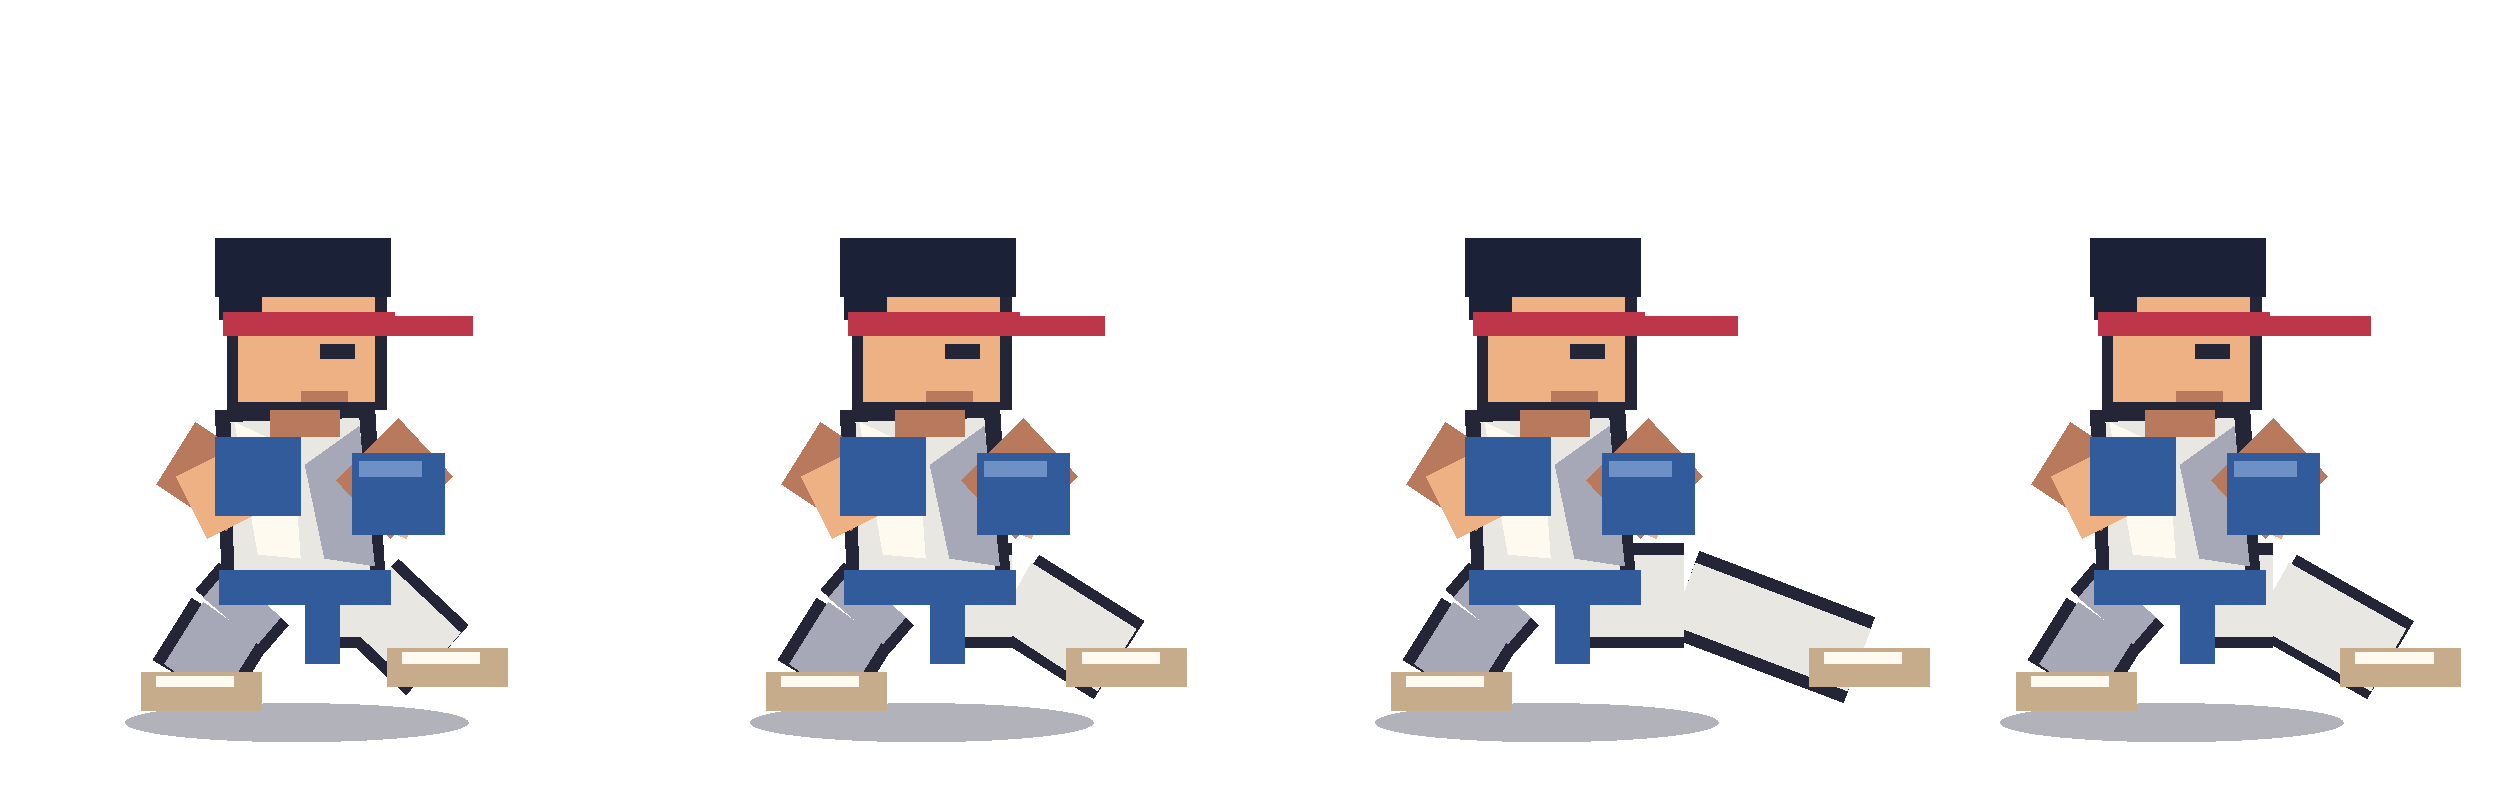
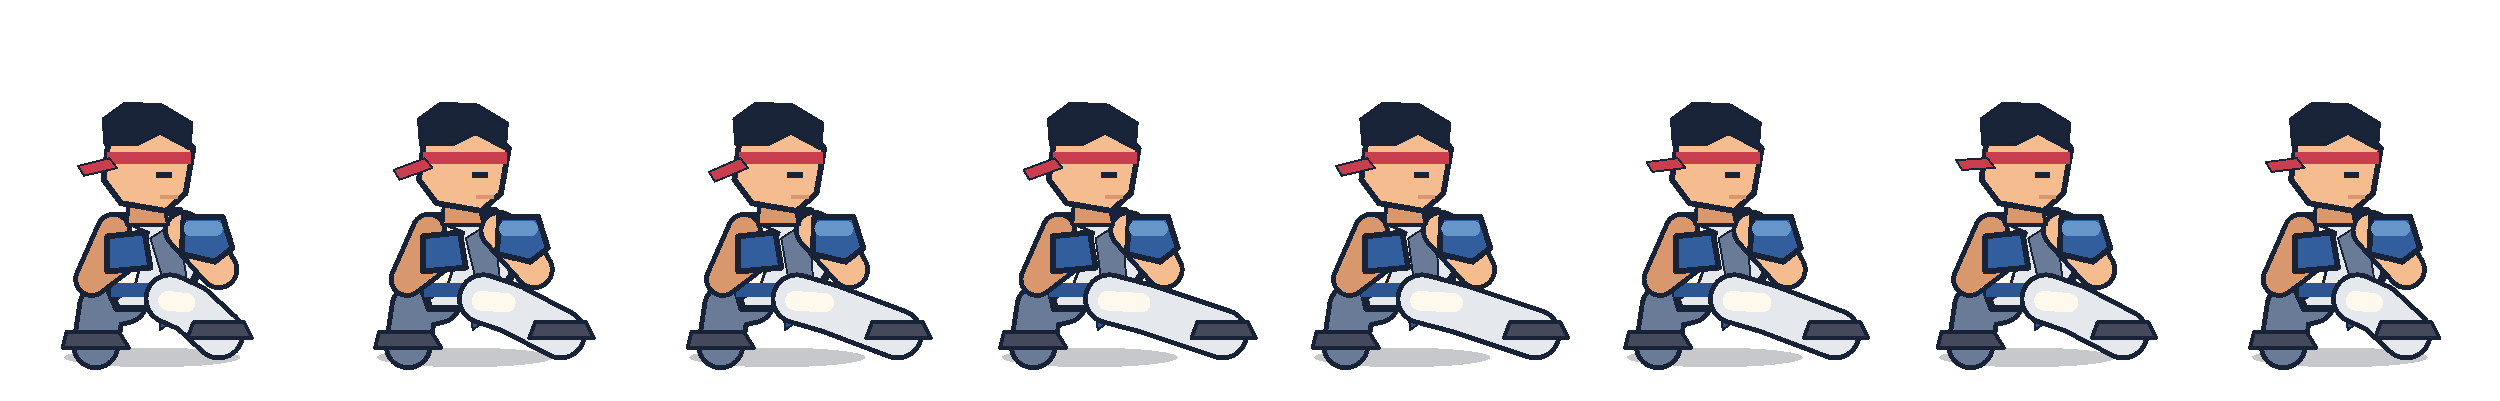
- <svg xmlns="http://www.w3.org/2000/svg" width="640" height="205" viewBox="0 0 640 205">
+ <svg xmlns="http://www.w3.org/2000/svg" width="1280" height="205" viewBox="0 0 1280 205">
  <g shape-rendering="crispEdges">
    <g transform="translate(0 0)">
-       <ellipse cx="76" cy="185" rx="44" ry="5" fill="#202238" opacity=".35" />
-       <polygon points="56,144 50,151 68,167 74,160" fill="#242638" />
-       <polygon points="49,153 39,169 59,181 69,165" fill="#242638" />
-       <polygon points="58,146 52,153 66,165 72,158" fill="#a6a7b7" />
-       <polygon points="52,154 42,170 56,180 66,164" fill="#a6a7b7" />
-       <rect x="36" y="172" width="31" height="10" fill="#c7ac8b" />
-       <rect x="40" y="173" width="20" height="3" fill="#fffaf0" />
-       <polygon points="83,166 94,166 94,139 83,139" fill="#242638" />
-       <polygon points="86,161 104,178 120,160 102,143" fill="#242638" />
-       <polygon points="83,163 94,163 94,142 83,142" fill="#e9e7e2" />
-       <polygon points="88,159 106,176 118,162 100,145" fill="#e9e7e2" />
-       <rect x="99" y="166" width="31" height="10" fill="#c7ac8b" />
-       <rect x="103" y="167" width="20" height="3" fill="#fffaf0" />
-       <polygon points="55,105 96,104 99,153 57,154" fill="#242638" />
-       <polygon points="59,108 92,107 95,148 60,149" fill="#e9e7e2" />
-       <polygon points="60,108 75,115 77,143 66,142" fill="#fffaf0" />
-       <polygon points="92,109 78,119 83,143 96,145" fill="#a6a7b7" />
-       <rect x="56" y="146" width="44" height="9" fill="#315b9b" />
-       <rect x="78" y="151" width="9" height="19" fill="#315b9b" />
-       <polygon points="50,108 40,124 58,136 68,120" fill="#b8795c" />
-       <polygon points="53,138 69,130 61,114 45,122" fill="#edb183" />
-       <rect x="55" y="112" width="22" height="20" fill="#315b9b" />
-       <polygon points="86,123 100,138 116,122 102,107" fill="#b8795c" />
-       <polygon points="112,122 103,118 95,134 104,138" fill="#edb183" />
-       <rect x="90" y="116" width="24" height="21" fill="#315b9b" />
-       <rect x="92" y="118" width="16" height="4" fill="#6d90c5" />
-       <rect x="69" y="99" width="18" height="13" fill="#b8795c" />
-       <rect x="58" y="66" width="41" height="39" fill="#242638" />
-       <rect x="61" y="69" width="35" height="34" fill="#edb183" />
-       <rect x="55" y="61" width="45" height="15" fill="#1b2136" />
-       <rect x="56" y="72" width="11" height="10" fill="#1b2136" />
-       <rect x="57" y="80" width="44" height="6" fill="#bd3649" />
-       <rect x="99" y="81" width="22" height="5" fill="#bd3649" />
-       <rect x="82" y="88" width="9" height="4" fill="#242638" />
-       <rect x="77" y="100" width="12" height="3" fill="#b8795c" />
+       <ellipse cx="78" cy="183" rx="45" ry="5" fill="#111728" opacity=".24" />
+       <path d="M 64,154 L 52,157 L 49,177" fill="none" stroke="#182337" stroke-width="25" stroke-linejoin="round" stroke-linecap="round" />
+       <path d="M 64,154 L 52,157 L 49,177" fill="none" stroke="#697b96" stroke-width="20" stroke-linejoin="round" stroke-linecap="round" />
+       <polygon points="34,170 61,170 66,178 32,178" fill="#44495c" stroke="#182337" stroke-width="2" stroke-linejoin="round" />
+       <polygon points="58,111 92,108 101,140 92,158 60,158 52,140" fill="#e5e9ed" stroke="#182337" stroke-width="4" stroke-linejoin="round" />
+       <polygon points="59,112 76,119 69,147 60,153" fill="#fff9ed" stroke="#182337" stroke-width="1.5" stroke-linejoin="round" />
+       <polygon points="91,113 77,122 84,145 97,152" fill="#697b96" stroke="#182337" stroke-width="1" stroke-linejoin="round" />
+       <rect x="57" y="145" width="43" height="7" fill="#2d5592" />
+       <polygon points="80,147 87,147 90,163 82,169" fill="#2d5592" stroke="#182337" stroke-width="1" stroke-linejoin="round" />
+       <path d="M 87,153 L 98,158 L 112,171" fill="none" stroke="#182337" stroke-width="27" stroke-linejoin="round" stroke-linecap="round" />
+       <path d="M 87,153 L 98,158 L 112,171" fill="none" stroke="#e5e9ed" stroke-width="22" stroke-linejoin="round" stroke-linecap="round" />
+       <path d="M 86,154 L 95,155" fill="none" stroke="#fff9ed" stroke-width="10" stroke-linejoin="round" stroke-linecap="round" />
+       <path d="M 86,154 L 95,155" fill="none" stroke="#fff9ed" stroke-width="5" stroke-linejoin="round" stroke-linecap="round" />
+       <polygon points="99,165 125,165 129,173 96,173" fill="#44495c" stroke="#182337" stroke-width="2" stroke-linejoin="round" />
+       <path d="M 58,118 L 47,143 L 64,130" fill="none" stroke="#182337" stroke-width="19" stroke-linejoin="round" stroke-linecap="round" />
+       <path d="M 58,118 L 47,143 L 64,130" fill="none" stroke="#d9976e" stroke-width="14" stroke-linejoin="round" stroke-linecap="round" />
+       <polygon points="55,121 74,119 77,137 55,139" fill="#335e9d" stroke="#182337" stroke-width="3" stroke-linejoin="round" />
+       <path d="M 94,118 L 112,138 L 103,122" fill="none" stroke="#182337" stroke-width="21" stroke-linejoin="round" stroke-linecap="round" />
+       <path d="M 94,118 L 112,138 L 103,122" fill="none" stroke="#f5bd8f" stroke-width="16" stroke-linejoin="round" stroke-linecap="round" />
+       <polygon points="94,111 114,111 119,127 110,134 93,130" fill="#335e9d" stroke="#182337" stroke-width="3" stroke-linejoin="round" />
+       <path d="M 98,117 L 110,117" fill="none" stroke="#6695c9" stroke-width="8" stroke-linejoin="round" stroke-linecap="round" />
+       <path d="M 98,117 L 110,117" fill="none" stroke="#6695c9" stroke-width="3" stroke-linejoin="round" stroke-linecap="round" />
+       <polygon points="66,101 83,101 86,115 65,115" fill="#d9976e" stroke="#182337" stroke-width="2" stroke-linejoin="round" />
+       <polygon points="56,69 90,66 99,76 95,99 85,108 62,104 53,92" fill="#f5bd8f" stroke="#182337" stroke-width="3" stroke-linejoin="round" />
+       <polygon points="54,74 53,61 64,53 83,54 98,63 97,76 82,68 70,74" fill="#192438" stroke="#182337" stroke-width="2" stroke-linejoin="round" />
+       <rect x="55" y="78" width="43" height="6" fill="#c83e4f" />
+       <polygon points="56,81 40,85 43,90 60,86" fill="#c83e4f" stroke="#182337" stroke-width="1" stroke-linejoin="round" />
+       <rect x="80" y="88" width="8" height="3" fill="#182337" />
+       <rect x="82" y="100" width="9" height="2" fill="#d9976e" />
    </g>
    <g transform="translate(160 0)">
-       <ellipse cx="76" cy="185" rx="44" ry="5" fill="#202238" opacity=".35" />
-       <polygon points="56,144 50,151 68,167 74,160" fill="#242638" />
-       <polygon points="49,153 39,169 59,181 69,165" fill="#242638" />
-       <polygon points="58,146 52,153 66,165 72,158" fill="#a6a7b7" />
-       <polygon points="52,154 42,170 56,180 66,164" fill="#a6a7b7" />
-       <rect x="36" y="172" width="31" height="10" fill="#c7ac8b" />
-       <rect x="40" y="173" width="20" height="3" fill="#fffaf0" />
-       <polygon points="83,166 99,166 99,139 83,139" fill="#242638" />
-       <polygon points="93,162 120,179 133,159 106,142" fill="#242638" />
-       <polygon points="83,163 99,163 99,142 83,142" fill="#e9e7e2" />
-       <polygon points="95,160 121,177 131,161 104,144" fill="#e9e7e2" />
-       <rect x="113" y="166" width="31" height="10" fill="#c7ac8b" />
-       <rect x="117" y="167" width="20" height="3" fill="#fffaf0" />
-       <polygon points="55,105 96,104 99,153 57,154" fill="#242638" />
-       <polygon points="59,108 92,107 95,148 60,149" fill="#e9e7e2" />
-       <polygon points="60,108 75,115 77,143 66,142" fill="#fffaf0" />
-       <polygon points="92,109 78,119 83,143 96,145" fill="#a6a7b7" />
-       <rect x="56" y="146" width="44" height="9" fill="#315b9b" />
-       <rect x="78" y="151" width="9" height="19" fill="#315b9b" />
-       <polygon points="50,108 40,124 58,136 68,120" fill="#b8795c" />
-       <polygon points="53,138 69,130 61,114 45,122" fill="#edb183" />
-       <rect x="55" y="112" width="22" height="20" fill="#315b9b" />
-       <polygon points="86,123 100,138 116,122 102,107" fill="#b8795c" />
-       <polygon points="112,122 103,118 95,134 104,138" fill="#edb183" />
-       <rect x="90" y="116" width="24" height="21" fill="#315b9b" />
-       <rect x="92" y="118" width="16" height="4" fill="#6d90c5" />
-       <rect x="69" y="99" width="18" height="13" fill="#b8795c" />
-       <rect x="58" y="66" width="41" height="39" fill="#242638" />
-       <rect x="61" y="69" width="35" height="34" fill="#edb183" />
-       <rect x="55" y="61" width="45" height="15" fill="#1b2136" />
-       <rect x="56" y="72" width="11" height="10" fill="#1b2136" />
-       <rect x="57" y="80" width="44" height="6" fill="#bd3649" />
-       <rect x="99" y="81" width="24" height="5" fill="#bd3649" />
-       <rect x="82" y="88" width="9" height="4" fill="#242638" />
-       <rect x="77" y="100" width="12" height="3" fill="#b8795c" />
+       <ellipse cx="78" cy="183" rx="45" ry="5" fill="#111728" opacity=".24" />
+       <path d="M 64.5,154 L 52,157 L 49,177" fill="none" stroke="#182337" stroke-width="25" stroke-linejoin="round" stroke-linecap="round" />
+       <path d="M 64.5,154 L 52,157 L 49,177" fill="none" stroke="#697b96" stroke-width="20" stroke-linejoin="round" stroke-linecap="round" />
+       <polygon points="34,170 61,170 66,178 32,178" fill="#44495c" stroke="#182337" stroke-width="2" stroke-linejoin="round" />
+       <polygon points="59.5,111 93.5,108 102.5,140 92,158 60,158 53.5,140" fill="#e5e9ed" stroke="#182337" stroke-width="4" stroke-linejoin="round" />
+       <polygon points="60.5,112 77.5,119 69,147 60,153" fill="#fff9ed" stroke="#182337" stroke-width="1.5" stroke-linejoin="round" />
+       <polygon points="92.5,113 78.5,122 84,145 97,152" fill="#697b96" stroke="#182337" stroke-width="1" stroke-linejoin="round" />
+       <rect x="57" y="145" width="43" height="7" fill="#2d5592" />
+       <polygon points="80,147 87,147 90,163 82,169" fill="#2d5592" stroke="#182337" stroke-width="1" stroke-linejoin="round" />
+       <path d="M 87.5,153 L 102,158 L 127,171" fill="none" stroke="#182337" stroke-width="27" stroke-linejoin="round" stroke-linecap="round" />
+       <path d="M 87.5,153 L 102,158 L 127,171" fill="none" stroke="#e5e9ed" stroke-width="22" stroke-linejoin="round" stroke-linecap="round" />
+       <path d="M 86.5,154 L 99,155" fill="none" stroke="#fff9ed" stroke-width="10" stroke-linejoin="round" stroke-linecap="round" />
+       <path d="M 86.5,154 L 99,155" fill="none" stroke="#fff9ed" stroke-width="5" stroke-linejoin="round" stroke-linecap="round" />
+       <polygon points="114,165 140,165 144,173 111,173" fill="#44495c" stroke="#182337" stroke-width="2" stroke-linejoin="round" />
+       <path d="M 59.5,118 L 48.5,143 L 65.5,130" fill="none" stroke="#182337" stroke-width="19" stroke-linejoin="round" stroke-linecap="round" />
+       <path d="M 59.5,118 L 48.5,143 L 65.5,130" fill="none" stroke="#d9976e" stroke-width="14" stroke-linejoin="round" stroke-linecap="round" />
+       <polygon points="56.5,121 75.5,119 78.5,137 56.5,139" fill="#335e9d" stroke="#182337" stroke-width="3" stroke-linejoin="round" />
+       <path d="M 95.5,118 L 113.5,138 L 104.5,122" fill="none" stroke="#182337" stroke-width="21" stroke-linejoin="round" stroke-linecap="round" />
+       <path d="M 95.5,118 L 113.5,138 L 104.5,122" fill="none" stroke="#f5bd8f" stroke-width="16" stroke-linejoin="round" stroke-linecap="round" />
+       <polygon points="95.5,111 115.5,111 120.5,127 111.5,134 94.5,130" fill="#335e9d" stroke="#182337" stroke-width="3" stroke-linejoin="round" />
+       <path d="M 99.5,117 L 111.5,117" fill="none" stroke="#6695c9" stroke-width="8" stroke-linejoin="round" stroke-linecap="round" />
+       <path d="M 99.5,117 L 111.5,117" fill="none" stroke="#6695c9" stroke-width="3" stroke-linejoin="round" stroke-linecap="round" />
+       <polygon points="67.5,101 84.5,101 87.5,115 66.5,115" fill="#d9976e" stroke="#182337" stroke-width="2" stroke-linejoin="round" />
+       <polygon points="57.5,69 91.5,66 100.5,76 96.5,99 86.5,108 63.5,104 54.5,92" fill="#f5bd8f" stroke="#182337" stroke-width="3" stroke-linejoin="round" />
+       <polygon points="55.5,74 54.5,61 65.5,53 84.5,54 99.5,63 98.5,76 83.5,68 71.5,74" fill="#192438" stroke="#182337" stroke-width="2" stroke-linejoin="round" />
+       <rect x="56.736" y="78" width="43" height="6" fill="#c83e4f" />
+       <polygon points="57.5,81 41.5,87 44.5,92 61.5,86" fill="#c83e4f" stroke="#182337" stroke-width="1" stroke-linejoin="round" />
+       <rect x="81.736" y="88" width="8" height="3" fill="#182337" />
+       <rect x="83.736" y="100" width="9" height="2" fill="#d9976e" />
    </g>
    <g transform="translate(320 0)">
-       <ellipse cx="76" cy="185" rx="44" ry="5" fill="#202238" opacity=".35" />
-       <polygon points="56,144 50,151 68,167 74,160" fill="#242638" />
-       <polygon points="49,153 39,169 59,181 69,165" fill="#242638" />
-       <polygon points="58,146 52,153 66,165 72,158" fill="#a6a7b7" />
-       <polygon points="52,154 42,170 56,180 66,164" fill="#a6a7b7" />
-       <rect x="36" y="172" width="31" height="10" fill="#c7ac8b" />
-       <rect x="40" y="173" width="20" height="3" fill="#fffaf0" />
-       <polygon points="83,166 111,166 111,139 83,139" fill="#242638" />
-       <polygon points="107,163 152,180 160,158 115,141" fill="#242638" />
-       <polygon points="83,163 111,163 111,142 83,142" fill="#e9e7e2" />
-       <polygon points="108,160 153,177 159,161 114,144" fill="#e9e7e2" />
-       <rect x="143" y="166" width="31" height="10" fill="#c7ac8b" />
-       <rect x="147" y="167" width="20" height="3" fill="#fffaf0" />
-       <polygon points="55,105 96,104 99,153 57,154" fill="#242638" />
-       <polygon points="59,108 92,107 95,148 60,149" fill="#e9e7e2" />
-       <polygon points="60,108 75,115 77,143 66,142" fill="#fffaf0" />
-       <polygon points="92,109 78,119 83,143 96,145" fill="#a6a7b7" />
-       <rect x="56" y="146" width="44" height="9" fill="#315b9b" />
-       <rect x="78" y="151" width="9" height="19" fill="#315b9b" />
-       <polygon points="50,108 40,124 58,136 68,120" fill="#b8795c" />
-       <polygon points="53,138 69,130 61,114 45,122" fill="#edb183" />
-       <rect x="55" y="112" width="22" height="20" fill="#315b9b" />
-       <polygon points="86,123 100,138 116,122 102,107" fill="#b8795c" />
-       <polygon points="112,122 103,118 95,134 104,138" fill="#edb183" />
-       <rect x="90" y="116" width="24" height="21" fill="#315b9b" />
-       <rect x="92" y="118" width="16" height="4" fill="#6d90c5" />
-       <rect x="69" y="99" width="18" height="13" fill="#b8795c" />
-       <rect x="58" y="66" width="41" height="39" fill="#242638" />
-       <rect x="61" y="69" width="35" height="34" fill="#edb183" />
-       <rect x="55" y="61" width="45" height="15" fill="#1b2136" />
-       <rect x="56" y="72" width="11" height="10" fill="#1b2136" />
-       <rect x="57" y="80" width="44" height="6" fill="#bd3649" />
-       <rect x="99" y="81" width="26" height="5" fill="#bd3649" />
-       <rect x="82" y="88" width="9" height="4" fill="#242638" />
-       <rect x="77" y="100" width="12" height="3" fill="#b8795c" />
+       <ellipse cx="78" cy="183" rx="45" ry="5" fill="#111728" opacity=".24" />
+       <path d="M 65,154 L 52,157 L 49,177" fill="none" stroke="#182337" stroke-width="25" stroke-linejoin="round" stroke-linecap="round" />
+       <path d="M 65,154 L 52,157 L 49,177" fill="none" stroke="#697b96" stroke-width="20" stroke-linejoin="round" stroke-linecap="round" />
+       <polygon points="34,170 61,170 66,178 32,178" fill="#44495c" stroke="#182337" stroke-width="2" stroke-linejoin="round" />
+       <polygon points="61,111 95,108 104,140 92,158 60,158 55,140" fill="#e5e9ed" stroke="#182337" stroke-width="4" stroke-linejoin="round" />
+       <polygon points="62,112 79,119 69,147 60,153" fill="#fff9ed" stroke="#182337" stroke-width="1.5" stroke-linejoin="round" />
+       <polygon points="94,113 80,122 84,145 97,152" fill="#697b96" stroke="#182337" stroke-width="1" stroke-linejoin="round" />
+       <rect x="57" y="145" width="43" height="7" fill="#2d5592" />
+       <polygon points="80,147 87,147 90,163 82,169" fill="#2d5592" stroke="#182337" stroke-width="1" stroke-linejoin="round" />
+       <path d="M 88,153 L 105,158 L 139.5,171" fill="none" stroke="#182337" stroke-width="27" stroke-linejoin="round" stroke-linecap="round" />
+       <path d="M 88,153 L 105,158 L 139.5,171" fill="none" stroke="#e5e9ed" stroke-width="22" stroke-linejoin="round" stroke-linecap="round" />
+       <path d="M 87,154 L 102,155" fill="none" stroke="#fff9ed" stroke-width="10" stroke-linejoin="round" stroke-linecap="round" />
+       <path d="M 87,154 L 102,155" fill="none" stroke="#fff9ed" stroke-width="5" stroke-linejoin="round" stroke-linecap="round" />
+       <polygon points="126.5,165 152.5,165 156.5,173 123.5,173" fill="#44495c" stroke="#182337" stroke-width="2" stroke-linejoin="round" />
+       <path d="M 61,118 L 50,143 L 67,130" fill="none" stroke="#182337" stroke-width="19" stroke-linejoin="round" stroke-linecap="round" />
+       <path d="M 61,118 L 50,143 L 67,130" fill="none" stroke="#d9976e" stroke-width="14" stroke-linejoin="round" stroke-linecap="round" />
+       <polygon points="58,121 77,119 80,137 58,139" fill="#335e9d" stroke="#182337" stroke-width="3" stroke-linejoin="round" />
+       <path d="M 97,118 L 115,138 L 106,122" fill="none" stroke="#182337" stroke-width="21" stroke-linejoin="round" stroke-linecap="round" />
+       <path d="M 97,118 L 115,138 L 106,122" fill="none" stroke="#f5bd8f" stroke-width="16" stroke-linejoin="round" stroke-linecap="round" />
+       <polygon points="97,111 117,111 122,127 113,134 96,130" fill="#335e9d" stroke="#182337" stroke-width="3" stroke-linejoin="round" />
+       <path d="M 101,117 L 113,117" fill="none" stroke="#6695c9" stroke-width="8" stroke-linejoin="round" stroke-linecap="round" />
+       <path d="M 101,117 L 113,117" fill="none" stroke="#6695c9" stroke-width="3" stroke-linejoin="round" stroke-linecap="round" />
+       <polygon points="69,101 86,101 89,115 68,115" fill="#d9976e" stroke="#182337" stroke-width="2" stroke-linejoin="round" />
+       <polygon points="59,69 93,66 102,76 98,99 88,108 65,104 56,92" fill="#f5bd8f" stroke="#182337" stroke-width="3" stroke-linejoin="round" />
+       <polygon points="57,74 56,61 67,53 86,54 101,63 100,76 85,68 73,74" fill="#192438" stroke="#182337" stroke-width="2" stroke-linejoin="round" />
+       <rect x="58.127" y="78" width="43" height="6" fill="#c83e4f" />
+       <polygon points="59,81 43,88 46,93 63,86" fill="#c83e4f" stroke="#182337" stroke-width="1" stroke-linejoin="round" />
+       <rect x="83.127" y="88" width="8" height="3" fill="#182337" />
+       <rect x="85.127" y="100" width="9" height="2" fill="#d9976e" />
    </g>
    <g transform="translate(480 0)">
-       <ellipse cx="76" cy="185" rx="44" ry="5" fill="#202238" opacity=".35" />
-       <polygon points="56,144 50,151 68,167 74,160" fill="#242638" />
-       <polygon points="49,153 39,169 59,181 69,165" fill="#242638" />
-       <polygon points="58,146 52,153 66,165 72,158" fill="#a6a7b7" />
-       <polygon points="52,154 42,170 56,180 66,164" fill="#a6a7b7" />
-       <rect x="36" y="172" width="31" height="10" fill="#c7ac8b" />
-       <rect x="40" y="173" width="20" height="3" fill="#fffaf0" />
-       <polygon points="83,166 102,166 102,139 83,139" fill="#242638" />
-       <polygon points="96,162 126,179 138,159 108,142" fill="#242638" />
-       <polygon points="83,163 102,163 102,142 83,142" fill="#e9e7e2" />
-       <polygon points="97,160 127,177 136,161 106,144" fill="#e9e7e2" />
-       <rect x="119" y="166" width="31" height="10" fill="#c7ac8b" />
-       <rect x="123" y="167" width="20" height="3" fill="#fffaf0" />
-       <polygon points="55,105 96,104 99,153 57,154" fill="#242638" />
-       <polygon points="59,108 92,107 95,148 60,149" fill="#e9e7e2" />
-       <polygon points="60,108 75,115 77,143 66,142" fill="#fffaf0" />
-       <polygon points="92,109 78,119 83,143 96,145" fill="#a6a7b7" />
-       <rect x="56" y="146" width="44" height="9" fill="#315b9b" />
-       <rect x="78" y="151" width="9" height="19" fill="#315b9b" />
-       <polygon points="50,108 40,124 58,136 68,120" fill="#b8795c" />
-       <polygon points="53,138 69,130 61,114 45,122" fill="#edb183" />
-       <rect x="55" y="112" width="22" height="20" fill="#315b9b" />
-       <polygon points="86,123 100,138 116,122 102,107" fill="#b8795c" />
-       <polygon points="112,122 103,118 95,134 104,138" fill="#edb183" />
-       <rect x="90" y="116" width="24" height="21" fill="#315b9b" />
-       <rect x="92" y="118" width="16" height="4" fill="#6d90c5" />
-       <rect x="69" y="99" width="18" height="13" fill="#b8795c" />
-       <rect x="58" y="66" width="41" height="39" fill="#242638" />
-       <rect x="61" y="69" width="35" height="34" fill="#edb183" />
-       <rect x="55" y="61" width="45" height="15" fill="#1b2136" />
-       <rect x="56" y="72" width="11" height="10" fill="#1b2136" />
-       <rect x="57" y="80" width="44" height="6" fill="#bd3649" />
-       <rect x="99" y="81" width="28" height="5" fill="#bd3649" />
-       <rect x="82" y="88" width="9" height="4" fill="#242638" />
-       <rect x="77" y="100" width="12" height="3" fill="#b8795c" />
+       <ellipse cx="78" cy="183" rx="45" ry="5" fill="#111728" opacity=".24" />
+       <path d="M 65,154 L 52,157 L 49,177" fill="none" stroke="#182337" stroke-width="25" stroke-linejoin="round" stroke-linecap="round" />
+       <path d="M 65,154 L 52,157 L 49,177" fill="none" stroke="#697b96" stroke-width="20" stroke-linejoin="round" stroke-linecap="round" />
+       <polygon points="34,170 61,170 66,178 32,178" fill="#44495c" stroke="#182337" stroke-width="2" stroke-linejoin="round" />
+       <polygon points="62,111 96,108 105,140 92,158 60,158 56,140" fill="#e5e9ed" stroke="#182337" stroke-width="4" stroke-linejoin="round" />
+       <polygon points="63,112 80,119 69,147 60,153" fill="#fff9ed" stroke="#182337" stroke-width="1.5" stroke-linejoin="round" />
+       <polygon points="95,113 81,122 84,145 97,152" fill="#697b96" stroke="#182337" stroke-width="1" stroke-linejoin="round" />
+       <rect x="57" y="145" width="43" height="7" fill="#2d5592" />
+       <polygon points="80,147 87,147 90,163 82,169" fill="#2d5592" stroke="#182337" stroke-width="1" stroke-linejoin="round" />
+       <path d="M 88,153 L 107,158 L 146,171" fill="none" stroke="#182337" stroke-width="27" stroke-linejoin="round" stroke-linecap="round" />
+       <path d="M 88,153 L 107,158 L 146,171" fill="none" stroke="#e5e9ed" stroke-width="22" stroke-linejoin="round" stroke-linecap="round" />
+       <path d="M 87,154 L 104,155" fill="none" stroke="#fff9ed" stroke-width="10" stroke-linejoin="round" stroke-linecap="round" />
+       <path d="M 87,154 L 104,155" fill="none" stroke="#fff9ed" stroke-width="5" stroke-linejoin="round" stroke-linecap="round" />
+       <polygon points="133,165 159,165 163,173 130,173" fill="#44495c" stroke="#182337" stroke-width="2" stroke-linejoin="round" />
+       <path d="M 62,118 L 51,143 L 68,130" fill="none" stroke="#182337" stroke-width="19" stroke-linejoin="round" stroke-linecap="round" />
+       <path d="M 62,118 L 51,143 L 68,130" fill="none" stroke="#d9976e" stroke-width="14" stroke-linejoin="round" stroke-linecap="round" />
+       <polygon points="59,121 78,119 81,137 59,139" fill="#335e9d" stroke="#182337" stroke-width="3" stroke-linejoin="round" />
+       <path d="M 98,118 L 116,138 L 107,122" fill="none" stroke="#182337" stroke-width="21" stroke-linejoin="round" stroke-linecap="round" />
+       <path d="M 98,118 L 116,138 L 107,122" fill="none" stroke="#f5bd8f" stroke-width="16" stroke-linejoin="round" stroke-linecap="round" />
+       <polygon points="98,111 118,111 123,127 114,134 97,130" fill="#335e9d" stroke="#182337" stroke-width="3" stroke-linejoin="round" />
+       <path d="M 102,117 L 114,117" fill="none" stroke="#6695c9" stroke-width="8" stroke-linejoin="round" stroke-linecap="round" />
+       <path d="M 102,117 L 114,117" fill="none" stroke="#6695c9" stroke-width="3" stroke-linejoin="round" stroke-linecap="round" />
+       <polygon points="70,101 87,101 90,115 69,115" fill="#d9976e" stroke="#182337" stroke-width="2" stroke-linejoin="round" />
+       <polygon points="60,69 94,66 103,76 99,99 89,108 66,104 57,92" fill="#f5bd8f" stroke="#182337" stroke-width="3" stroke-linejoin="round" />
+       <polygon points="58,74 57,61 68,53 87,54 102,63 101,76 86,68 74,74" fill="#192438" stroke="#182337" stroke-width="2" stroke-linejoin="round" />
+       <rect x="58.9" y="78" width="43" height="6" fill="#c83e4f" />
+       <polygon points="60,81 44,87 47,92 64,86" fill="#c83e4f" stroke="#182337" stroke-width="1" stroke-linejoin="round" />
+       <rect x="83.9" y="88" width="8" height="3" fill="#182337" />
+       <rect x="85.9" y="100" width="9" height="2" fill="#d9976e" />
+     </g>
+     <g transform="translate(640 0)">
+       <ellipse cx="78" cy="183" rx="45" ry="5" fill="#111728" opacity=".24" />
+       <path d="M 65,154 L 52,157 L 49,177" fill="none" stroke="#182337" stroke-width="25" stroke-linejoin="round" stroke-linecap="round" />
+       <path d="M 65,154 L 52,157 L 49,177" fill="none" stroke="#697b96" stroke-width="20" stroke-linejoin="round" stroke-linecap="round" />
+       <polygon points="34,170 61,170 66,178 32,178" fill="#44495c" stroke="#182337" stroke-width="2" stroke-linejoin="round" />
+       <polygon points="62,111 96,108 105,140 92,158 60,158 56,140" fill="#e5e9ed" stroke="#182337" stroke-width="4" stroke-linejoin="round" />
+       <polygon points="63,112 80,119 69,147 60,153" fill="#fff9ed" stroke="#182337" stroke-width="1.5" stroke-linejoin="round" />
+       <polygon points="95,113 81,122 84,145 97,152" fill="#697b96" stroke="#182337" stroke-width="1" stroke-linejoin="round" />
+       <rect x="57" y="145" width="43" height="7" fill="#2d5592" />
+       <polygon points="80,147 87,147 90,163 82,169" fill="#2d5592" stroke="#182337" stroke-width="1" stroke-linejoin="round" />
+       <path d="M 88,153 L 107,158 L 146,171" fill="none" stroke="#182337" stroke-width="27" stroke-linejoin="round" stroke-linecap="round" />
+       <path d="M 88,153 L 107,158 L 146,171" fill="none" stroke="#e5e9ed" stroke-width="22" stroke-linejoin="round" stroke-linecap="round" />
+       <path d="M 87,154 L 104,155" fill="none" stroke="#fff9ed" stroke-width="10" stroke-linejoin="round" stroke-linecap="round" />
+       <path d="M 87,154 L 104,155" fill="none" stroke="#fff9ed" stroke-width="5" stroke-linejoin="round" stroke-linecap="round" />
+       <polygon points="133,165 159,165 163,173 130,173" fill="#44495c" stroke="#182337" stroke-width="2" stroke-linejoin="round" />
+       <path d="M 62,118 L 51,143 L 68,130" fill="none" stroke="#182337" stroke-width="19" stroke-linejoin="round" stroke-linecap="round" />
+       <path d="M 62,118 L 51,143 L 68,130" fill="none" stroke="#d9976e" stroke-width="14" stroke-linejoin="round" stroke-linecap="round" />
+       <polygon points="59,121 78,119 81,137 59,139" fill="#335e9d" stroke="#182337" stroke-width="3" stroke-linejoin="round" />
+       <path d="M 98,118 L 116,138 L 107,122" fill="none" stroke="#182337" stroke-width="21" stroke-linejoin="round" stroke-linecap="round" />
+       <path d="M 98,118 L 116,138 L 107,122" fill="none" stroke="#f5bd8f" stroke-width="16" stroke-linejoin="round" stroke-linecap="round" />
+       <polygon points="98,111 118,111 123,127 114,134 97,130" fill="#335e9d" stroke="#182337" stroke-width="3" stroke-linejoin="round" />
+       <path d="M 102,117 L 114,117" fill="none" stroke="#6695c9" stroke-width="8" stroke-linejoin="round" stroke-linecap="round" />
+       <path d="M 102,117 L 114,117" fill="none" stroke="#6695c9" stroke-width="3" stroke-linejoin="round" stroke-linecap="round" />
+       <polygon points="70,101 87,101 90,115 69,115" fill="#d9976e" stroke="#182337" stroke-width="2" stroke-linejoin="round" />
+       <polygon points="60,69 94,66 103,76 99,99 89,108 66,104 57,92" fill="#f5bd8f" stroke="#182337" stroke-width="3" stroke-linejoin="round" />
+       <polygon points="58,74 57,61 68,53 87,54 102,63 101,76 86,68 74,74" fill="#192438" stroke="#182337" stroke-width="2" stroke-linejoin="round" />
+       <rect x="58.9" y="78" width="43" height="6" fill="#c83e4f" />
+       <polygon points="60,81 44,85 47,90 64,86" fill="#c83e4f" stroke="#182337" stroke-width="1" stroke-linejoin="round" />
+       <rect x="83.9" y="88" width="8" height="3" fill="#182337" />
+       <rect x="85.9" y="100" width="9" height="2" fill="#d9976e" />
+     </g>
+     <g transform="translate(800 0)">
+       <ellipse cx="78" cy="183" rx="45" ry="5" fill="#111728" opacity=".24" />
+       <path d="M 65,154 L 52,157 L 49,177" fill="none" stroke="#182337" stroke-width="25" stroke-linejoin="round" stroke-linecap="round" />
+       <path d="M 65,154 L 52,157 L 49,177" fill="none" stroke="#697b96" stroke-width="20" stroke-linejoin="round" stroke-linecap="round" />
+       <polygon points="34,170 61,170 66,178 32,178" fill="#44495c" stroke="#182337" stroke-width="2" stroke-linejoin="round" />
+       <polygon points="61,111 95,108 104,140 92,158 60,158 55,140" fill="#e5e9ed" stroke="#182337" stroke-width="4" stroke-linejoin="round" />
+       <polygon points="62,112 79,119 69,147 60,153" fill="#fff9ed" stroke="#182337" stroke-width="1.5" stroke-linejoin="round" />
+       <polygon points="94,113 80,122 84,145 97,152" fill="#697b96" stroke="#182337" stroke-width="1" stroke-linejoin="round" />
+       <rect x="57" y="145" width="43" height="7" fill="#2d5592" />
+       <polygon points="80,147 87,147 90,163 82,169" fill="#2d5592" stroke="#182337" stroke-width="1" stroke-linejoin="round" />
+       <path d="M 88,153 L 105,158 L 139.5,171" fill="none" stroke="#182337" stroke-width="27" stroke-linejoin="round" stroke-linecap="round" />
+       <path d="M 88,153 L 105,158 L 139.5,171" fill="none" stroke="#e5e9ed" stroke-width="22" stroke-linejoin="round" stroke-linecap="round" />
+       <path d="M 87,154 L 102,155" fill="none" stroke="#fff9ed" stroke-width="10" stroke-linejoin="round" stroke-linecap="round" />
+       <path d="M 87,154 L 102,155" fill="none" stroke="#fff9ed" stroke-width="5" stroke-linejoin="round" stroke-linecap="round" />
+       <polygon points="126.5,165 152.5,165 156.5,173 123.5,173" fill="#44495c" stroke="#182337" stroke-width="2" stroke-linejoin="round" />
+       <path d="M 61,118 L 50,143 L 67,130" fill="none" stroke="#182337" stroke-width="19" stroke-linejoin="round" stroke-linecap="round" />
+       <path d="M 61,118 L 50,143 L 67,130" fill="none" stroke="#d9976e" stroke-width="14" stroke-linejoin="round" stroke-linecap="round" />
+       <polygon points="58,121 77,119 80,137 58,139" fill="#335e9d" stroke="#182337" stroke-width="3" stroke-linejoin="round" />
+       <path d="M 97,118 L 115,138 L 106,122" fill="none" stroke="#182337" stroke-width="21" stroke-linejoin="round" stroke-linecap="round" />
+       <path d="M 97,118 L 115,138 L 106,122" fill="none" stroke="#f5bd8f" stroke-width="16" stroke-linejoin="round" stroke-linecap="round" />
+       <polygon points="97,111 117,111 122,127 113,134 96,130" fill="#335e9d" stroke="#182337" stroke-width="3" stroke-linejoin="round" />
+       <path d="M 101,117 L 113,117" fill="none" stroke="#6695c9" stroke-width="8" stroke-linejoin="round" stroke-linecap="round" />
+       <path d="M 101,117 L 113,117" fill="none" stroke="#6695c9" stroke-width="3" stroke-linejoin="round" stroke-linecap="round" />
+       <polygon points="69,101 86,101 89,115 68,115" fill="#d9976e" stroke="#182337" stroke-width="2" stroke-linejoin="round" />
+       <polygon points="59,69 93,66 102,76 98,99 88,108 65,104 56,92" fill="#f5bd8f" stroke="#182337" stroke-width="3" stroke-linejoin="round" />
+       <polygon points="57,74 56,61 67,53 86,54 101,63 100,76 85,68 73,74" fill="#192438" stroke="#182337" stroke-width="2" stroke-linejoin="round" />
+       <rect x="58.127" y="78" width="43" height="6" fill="#c83e4f" />
+       <polygon points="59,81 43,83 46,88 63,86" fill="#c83e4f" stroke="#182337" stroke-width="1" stroke-linejoin="round" />
+       <rect x="83.127" y="88" width="8" height="3" fill="#182337" />
+       <rect x="85.127" y="100" width="9" height="2" fill="#d9976e" />
+     </g>
+     <g transform="translate(960 0)">
+       <ellipse cx="78" cy="183" rx="45" ry="5" fill="#111728" opacity=".24" />
+       <path d="M 64.5,154 L 52,157 L 49,177" fill="none" stroke="#182337" stroke-width="25" stroke-linejoin="round" stroke-linecap="round" />
+       <path d="M 64.5,154 L 52,157 L 49,177" fill="none" stroke="#697b96" stroke-width="20" stroke-linejoin="round" stroke-linecap="round" />
+       <polygon points="34,170 61,170 66,178 32,178" fill="#44495c" stroke="#182337" stroke-width="2" stroke-linejoin="round" />
+       <polygon points="59.5,111 93.5,108 102.5,140 92,158 60,158 53.5,140" fill="#e5e9ed" stroke="#182337" stroke-width="4" stroke-linejoin="round" />
+       <polygon points="60.5,112 77.5,119 69,147 60,153" fill="#fff9ed" stroke="#182337" stroke-width="1.5" stroke-linejoin="round" />
+       <polygon points="92.5,113 78.5,122 84,145 97,152" fill="#697b96" stroke="#182337" stroke-width="1" stroke-linejoin="round" />
+       <rect x="57" y="145" width="43" height="7" fill="#2d5592" />
+       <polygon points="80,147 87,147 90,163 82,169" fill="#2d5592" stroke="#182337" stroke-width="1" stroke-linejoin="round" />
+       <path d="M 87.5,153 L 102,158 L 127,171" fill="none" stroke="#182337" stroke-width="27" stroke-linejoin="round" stroke-linecap="round" />
+       <path d="M 87.5,153 L 102,158 L 127,171" fill="none" stroke="#e5e9ed" stroke-width="22" stroke-linejoin="round" stroke-linecap="round" />
+       <path d="M 86.5,154 L 99,155" fill="none" stroke="#fff9ed" stroke-width="10" stroke-linejoin="round" stroke-linecap="round" />
+       <path d="M 86.5,154 L 99,155" fill="none" stroke="#fff9ed" stroke-width="5" stroke-linejoin="round" stroke-linecap="round" />
+       <polygon points="114,165 140,165 144,173 111,173" fill="#44495c" stroke="#182337" stroke-width="2" stroke-linejoin="round" />
+       <path d="M 59.5,118 L 48.5,143 L 65.5,130" fill="none" stroke="#182337" stroke-width="19" stroke-linejoin="round" stroke-linecap="round" />
+       <path d="M 59.5,118 L 48.5,143 L 65.5,130" fill="none" stroke="#d9976e" stroke-width="14" stroke-linejoin="round" stroke-linecap="round" />
+       <polygon points="56.5,121 75.5,119 78.5,137 56.5,139" fill="#335e9d" stroke="#182337" stroke-width="3" stroke-linejoin="round" />
+       <path d="M 95.5,118 L 113.5,138 L 104.5,122" fill="none" stroke="#182337" stroke-width="21" stroke-linejoin="round" stroke-linecap="round" />
+       <path d="M 95.5,118 L 113.5,138 L 104.5,122" fill="none" stroke="#f5bd8f" stroke-width="16" stroke-linejoin="round" stroke-linecap="round" />
+       <polygon points="95.5,111 115.5,111 120.5,127 111.5,134 94.5,130" fill="#335e9d" stroke="#182337" stroke-width="3" stroke-linejoin="round" />
+       <path d="M 99.5,117 L 111.5,117" fill="none" stroke="#6695c9" stroke-width="8" stroke-linejoin="round" stroke-linecap="round" />
+       <path d="M 99.5,117 L 111.5,117" fill="none" stroke="#6695c9" stroke-width="3" stroke-linejoin="round" stroke-linecap="round" />
+       <polygon points="67.5,101 84.5,101 87.5,115 66.5,115" fill="#d9976e" stroke="#182337" stroke-width="2" stroke-linejoin="round" />
+       <polygon points="57.5,69 91.5,66 100.5,76 96.5,99 86.5,108 63.5,104 54.5,92" fill="#f5bd8f" stroke="#182337" stroke-width="3" stroke-linejoin="round" />
+       <polygon points="55.5,74 54.5,61 65.5,53 84.5,54 99.5,63 98.5,76 83.5,68 71.5,74" fill="#192438" stroke="#182337" stroke-width="2" stroke-linejoin="round" />
+       <rect x="56.736" y="78" width="43" height="6" fill="#c83e4f" />
+       <polygon points="57.5,81 41.5,82 44.5,87 61.5,86" fill="#c83e4f" stroke="#182337" stroke-width="1" stroke-linejoin="round" />
+       <rect x="81.736" y="88" width="8" height="3" fill="#182337" />
+       <rect x="83.736" y="100" width="9" height="2" fill="#d9976e" />
+     </g>
+     <g transform="translate(1120 0)">
+       <ellipse cx="78" cy="183" rx="45" ry="5" fill="#111728" opacity=".24" />
+       <path d="M 64,154 L 52,157 L 49,177" fill="none" stroke="#182337" stroke-width="25" stroke-linejoin="round" stroke-linecap="round" />
+       <path d="M 64,154 L 52,157 L 49,177" fill="none" stroke="#697b96" stroke-width="20" stroke-linejoin="round" stroke-linecap="round" />
+       <polygon points="34,170 61,170 66,178 32,178" fill="#44495c" stroke="#182337" stroke-width="2" stroke-linejoin="round" />
+       <polygon points="58,111 92,108 101,140 92,158 60,158 52,140" fill="#e5e9ed" stroke="#182337" stroke-width="4" stroke-linejoin="round" />
+       <polygon points="59,112 76,119 69,147 60,153" fill="#fff9ed" stroke="#182337" stroke-width="1.5" stroke-linejoin="round" />
+       <polygon points="91,113 77,122 84,145 97,152" fill="#697b96" stroke="#182337" stroke-width="1" stroke-linejoin="round" />
+       <rect x="57" y="145" width="43" height="7" fill="#2d5592" />
+       <polygon points="80,147 87,147 90,163 82,169" fill="#2d5592" stroke="#182337" stroke-width="1" stroke-linejoin="round" />
+       <path d="M 87,153 L 98,158 L 112,171" fill="none" stroke="#182337" stroke-width="27" stroke-linejoin="round" stroke-linecap="round" />
+       <path d="M 87,153 L 98,158 L 112,171" fill="none" stroke="#e5e9ed" stroke-width="22" stroke-linejoin="round" stroke-linecap="round" />
+       <path d="M 86,154 L 95,155" fill="none" stroke="#fff9ed" stroke-width="10" stroke-linejoin="round" stroke-linecap="round" />
+       <path d="M 86,154 L 95,155" fill="none" stroke="#fff9ed" stroke-width="5" stroke-linejoin="round" stroke-linecap="round" />
+       <polygon points="99,165 125,165 129,173 96,173" fill="#44495c" stroke="#182337" stroke-width="2" stroke-linejoin="round" />
+       <path d="M 58,118 L 47,143 L 64,130" fill="none" stroke="#182337" stroke-width="19" stroke-linejoin="round" stroke-linecap="round" />
+       <path d="M 58,118 L 47,143 L 64,130" fill="none" stroke="#d9976e" stroke-width="14" stroke-linejoin="round" stroke-linecap="round" />
+       <polygon points="55,121 74,119 77,137 55,139" fill="#335e9d" stroke="#182337" stroke-width="3" stroke-linejoin="round" />
+       <path d="M 94,118 L 112,138 L 103,122" fill="none" stroke="#182337" stroke-width="21" stroke-linejoin="round" stroke-linecap="round" />
+       <path d="M 94,118 L 112,138 L 103,122" fill="none" stroke="#f5bd8f" stroke-width="16" stroke-linejoin="round" stroke-linecap="round" />
+       <polygon points="94,111 114,111 119,127 110,134 93,130" fill="#335e9d" stroke="#182337" stroke-width="3" stroke-linejoin="round" />
+       <path d="M 98,117 L 110,117" fill="none" stroke="#6695c9" stroke-width="8" stroke-linejoin="round" stroke-linecap="round" />
+       <path d="M 98,117 L 110,117" fill="none" stroke="#6695c9" stroke-width="3" stroke-linejoin="round" stroke-linecap="round" />
+       <polygon points="66,101 83,101 86,115 65,115" fill="#d9976e" stroke="#182337" stroke-width="2" stroke-linejoin="round" />
+       <polygon points="56,69 90,66 99,76 95,99 85,108 62,104 53,92" fill="#f5bd8f" stroke="#182337" stroke-width="3" stroke-linejoin="round" />
+       <polygon points="54,74 53,61 64,53 83,54 98,63 97,76 82,68 70,74" fill="#192438" stroke="#182337" stroke-width="2" stroke-linejoin="round" />
+       <rect x="55" y="78" width="43" height="6" fill="#c83e4f" />
+       <polygon points="56,81 40,83 43,88 60,86" fill="#c83e4f" stroke="#182337" stroke-width="1" stroke-linejoin="round" />
+       <rect x="80" y="88" width="8" height="3" fill="#182337" />
+       <rect x="82" y="100" width="9" height="2" fill="#d9976e" />
    </g>
  </g>
</svg>
